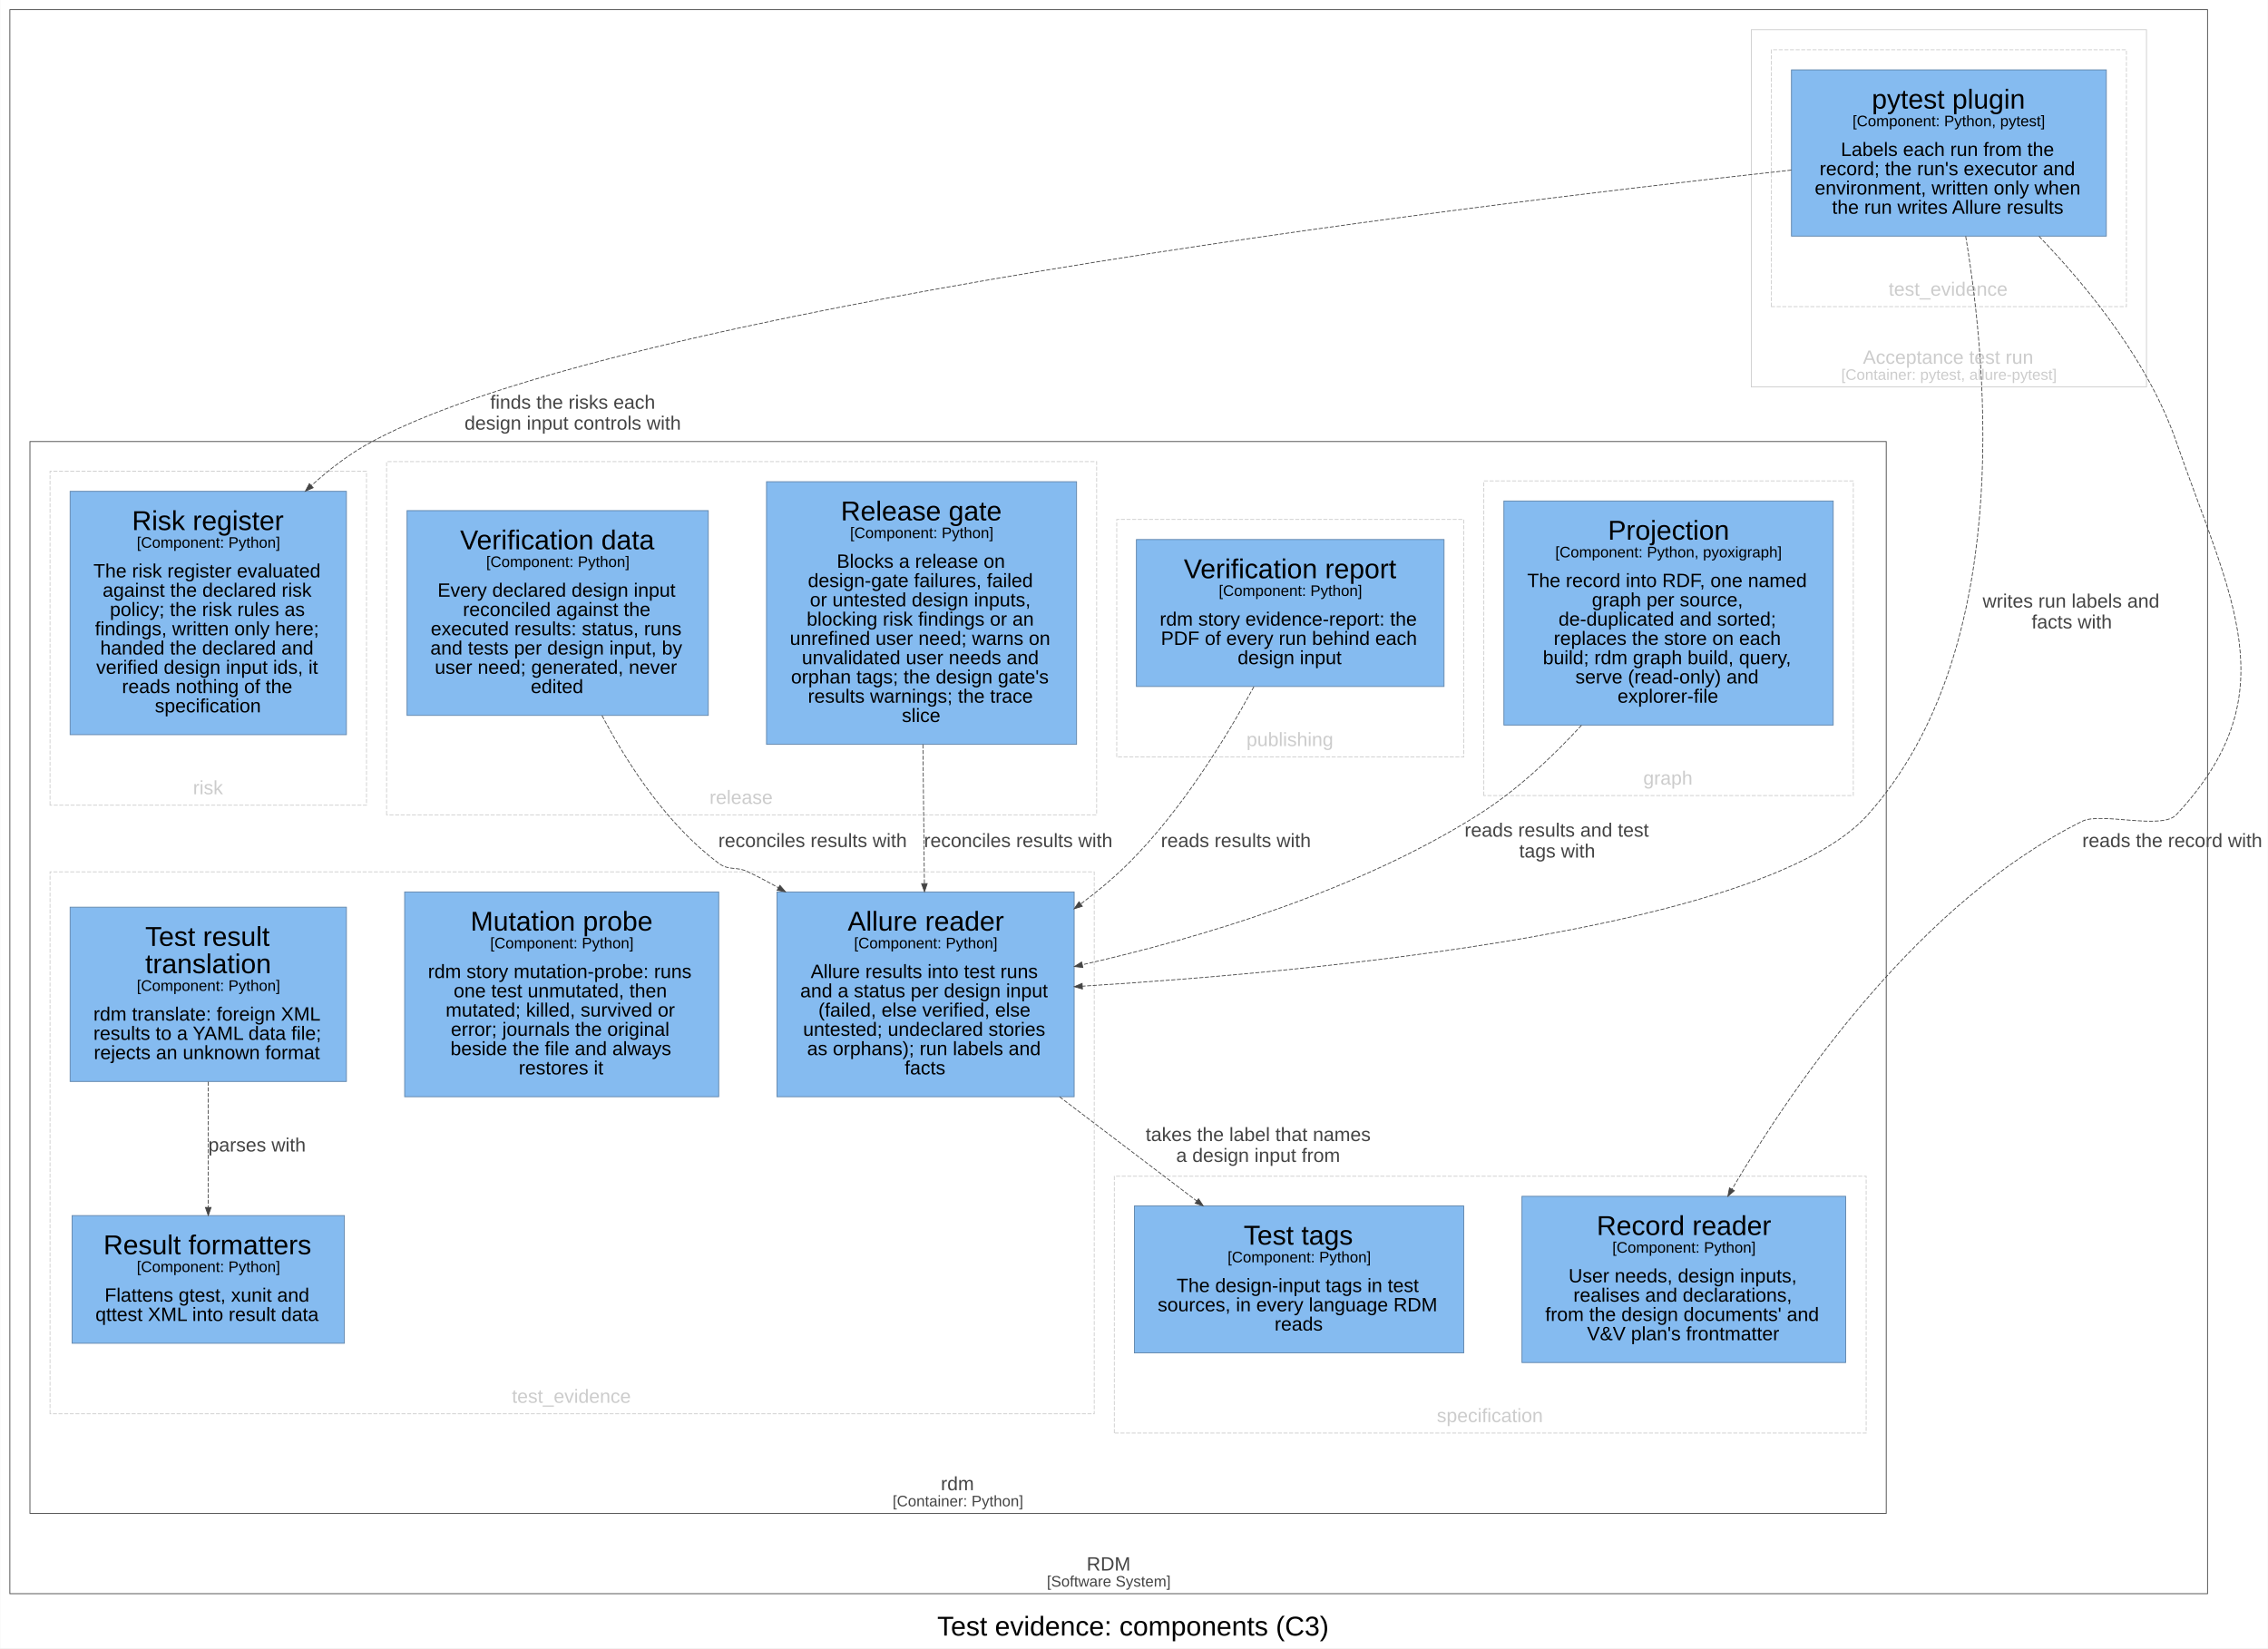
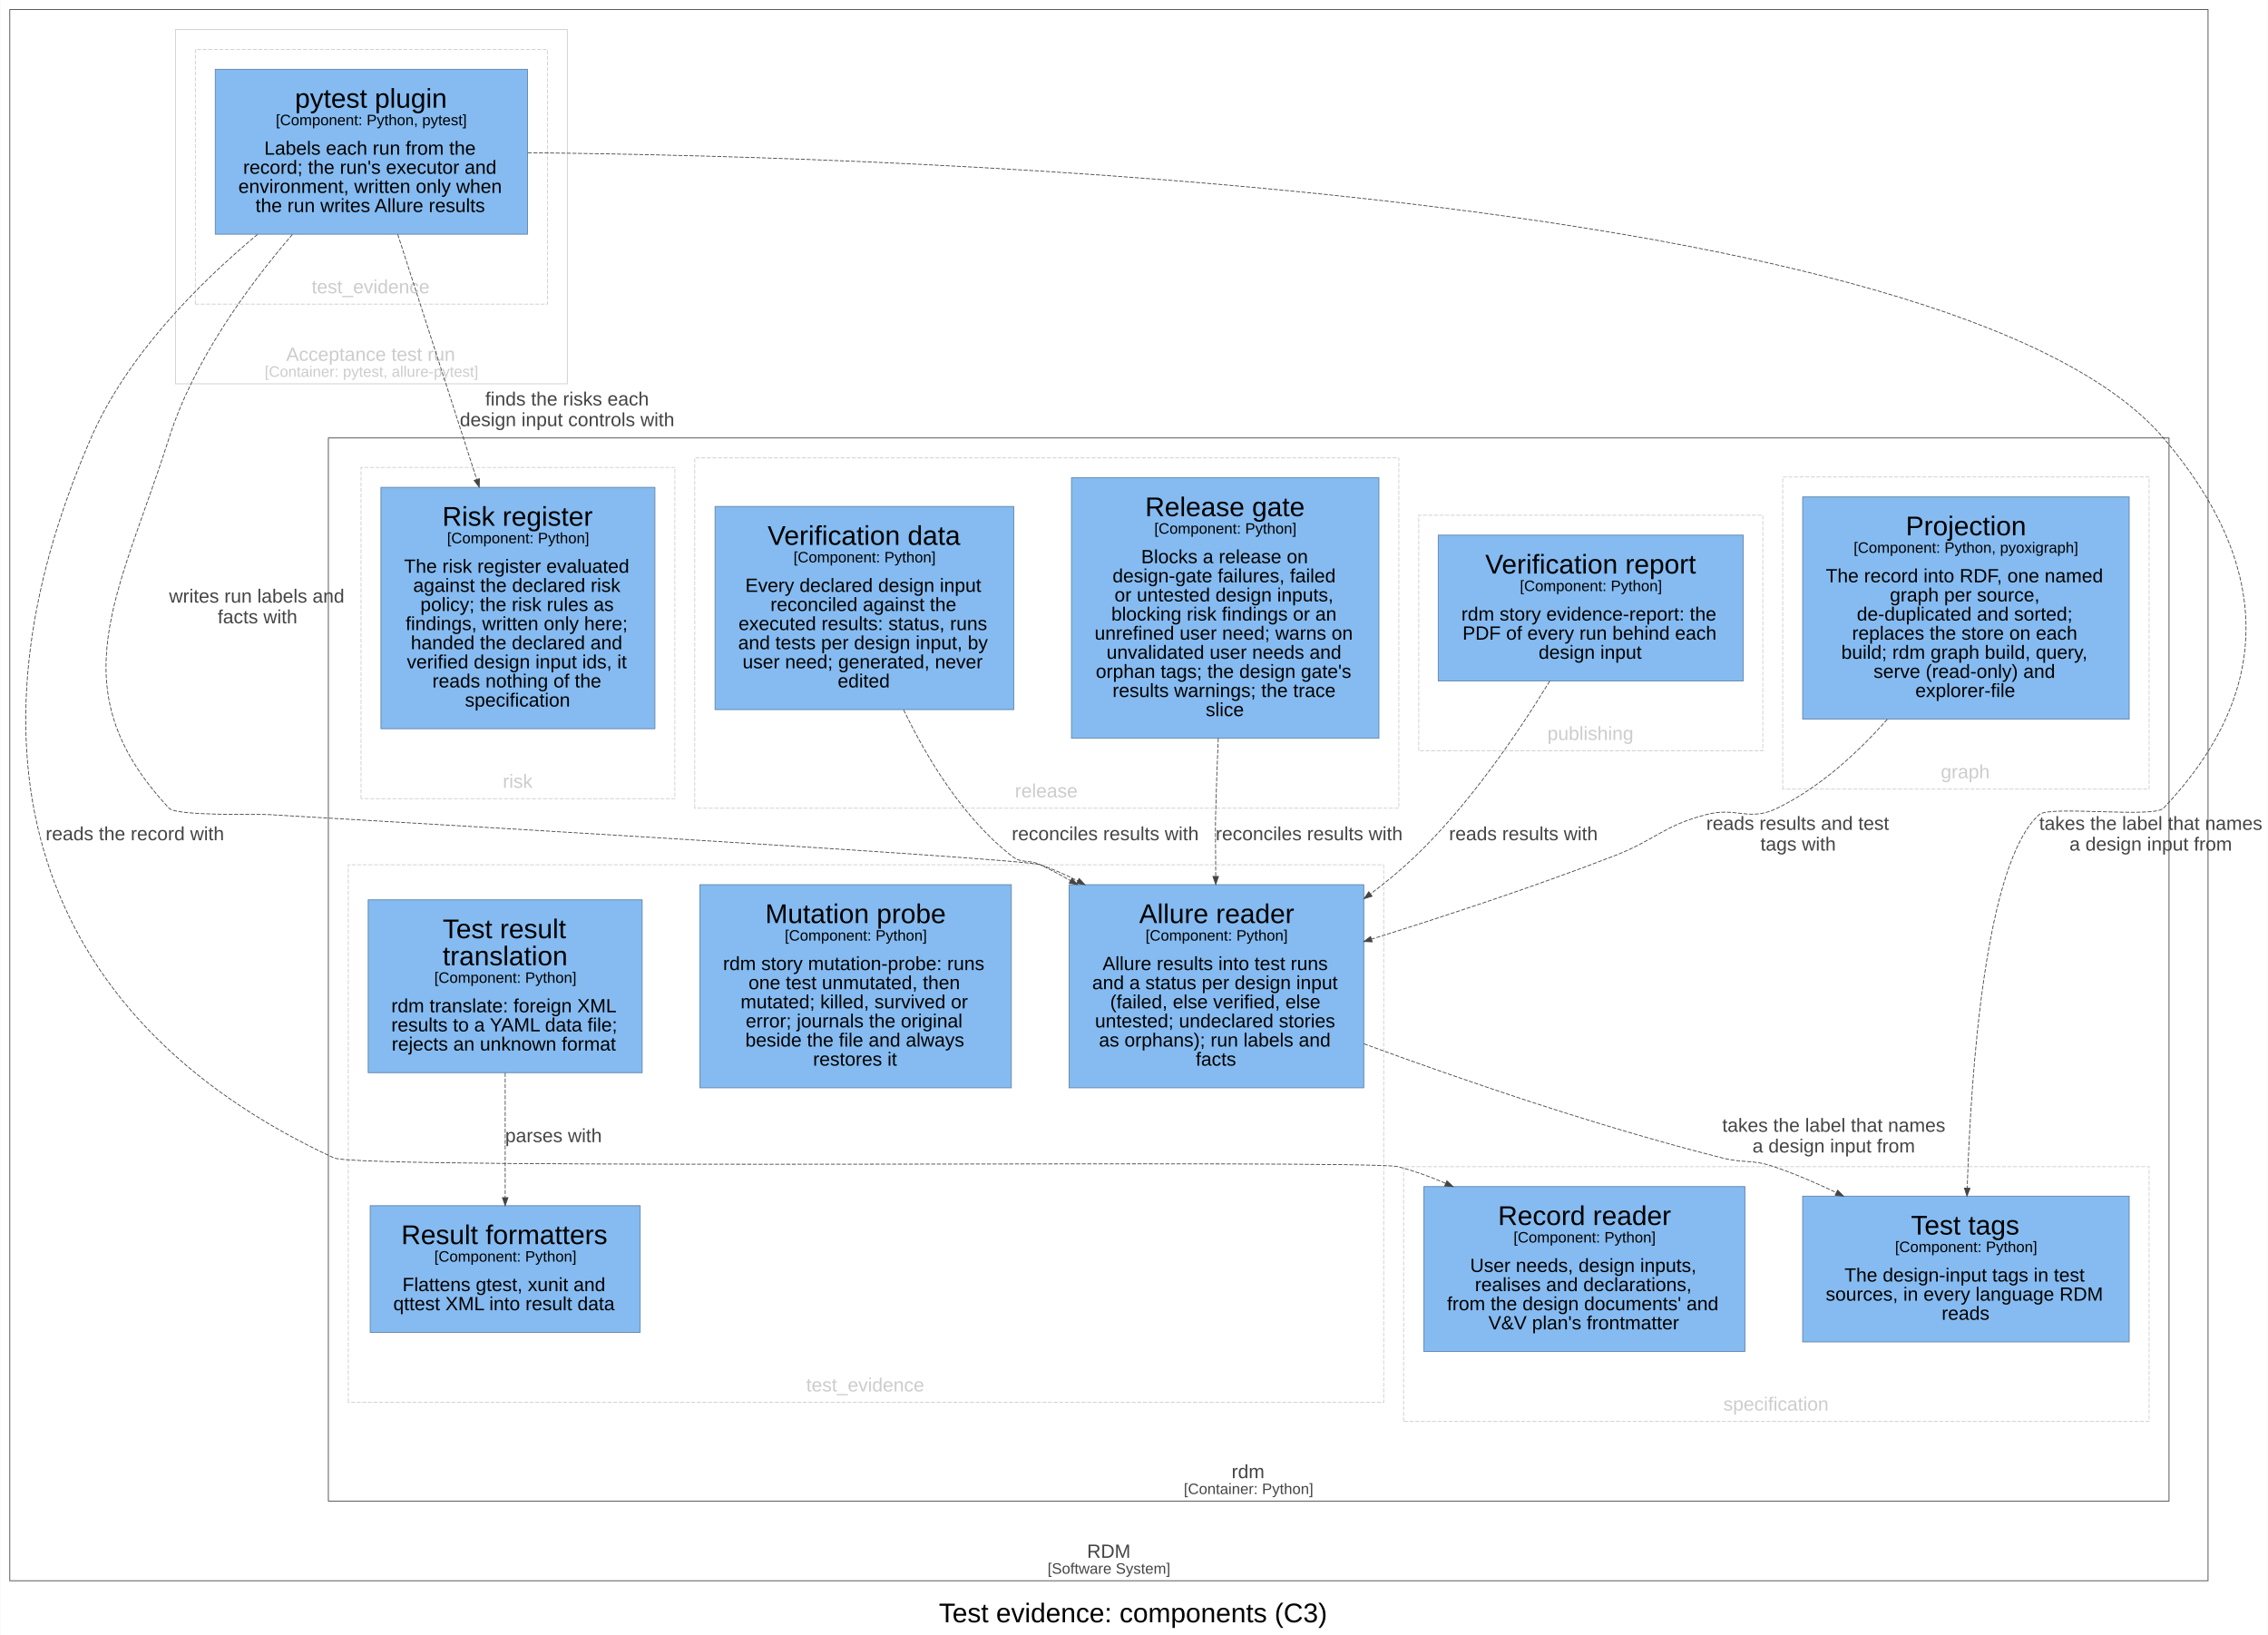
- <svg xmlns="http://www.w3.org/2000/svg" width="2823pt" height="2052pt" viewBox="0.00 0.00 2823.00 2052.40">
+ <svg xmlns="http://www.w3.org/2000/svg" width="2847pt" height="2052pt" viewBox="0.00 0.00 2847.00 2052.40">
  <g id="graph0" class="graph" transform="scale(1 1) rotate(0) translate(4 2048.4)">
-     <polygon fill="white" stroke="transparent" points="-4,4 -4,-2048.4 2819,-2048.4 2819,4 -4,4" />
-     <text text-anchor="start" x="1162.5" y="-11.8" font-family="Arial" font-size="34.00">Test evidence: components (C3)</text>
+     <polygon fill="white" stroke="transparent" points="-4,4 -4,-2048.4 2843,-2048.4 2843,4 -4,4" />
+     <text text-anchor="start" x="1174.5" y="-11.8" font-family="Arial" font-size="34.00">Test evidence: components (C3)</text>
    <g id="clust1" class="cluster">
-       <polygon fill="none" stroke="#444444" points="8,-64 8,-2036.4 2744,-2036.4 2744,-64 8,-64" />
-       <text text-anchor="start" x="1348.5" y="-92.8" font-family="Arial" font-size="24.00" fill="#444444">RDM</text>
-       <text text-anchor="start" x="1299" y="-72.8" font-family="Arial" font-size="19.00" fill="#444444">[Software System]</text>
+       <polygon fill="none" stroke="#444444" points="8,-64 8,-2036.4 2768,-2036.4 2768,-64 8,-64" />
+       <text text-anchor="start" x="1360.5" y="-92.8" font-family="Arial" font-size="24.00" fill="#444444">RDM</text>
+       <text text-anchor="start" x="1311" y="-72.8" font-family="Arial" font-size="19.00" fill="#444444">[Software System]</text>
    </g>
    <g id="clust2" class="cluster">
-       <polygon fill="none" stroke="#cccccc" points="2176,-1566.6 2176,-2011.4 2668,-2011.4 2668,-1566.6 2176,-1566.6" />
-       <text text-anchor="start" x="2315" y="-1595.4" font-family="Arial" font-size="24.00" fill="#cccccc">Acceptance test run</text>
-       <text text-anchor="start" x="2288" y="-1575.4" font-family="Arial" font-size="19.00" fill="#cccccc">[Container: pytest, allure-pytest]</text>
+       <polygon fill="none" stroke="#cccccc" points="216,-1566.6 216,-2011.4 708,-2011.4 708,-1566.6 216,-1566.6" />
+       <text text-anchor="start" x="355" y="-1595.4" font-family="Arial" font-size="24.00" fill="#cccccc">Acceptance test run</text>
+       <text text-anchor="start" x="328" y="-1575.4" font-family="Arial" font-size="19.00" fill="#cccccc">[Container: pytest, allure-pytest]</text>
    </g>
    <g id="clust3" class="cluster">
-       <polygon fill="none" stroke="#cccccc" stroke-dasharray="5,2" points="2201,-1666.6 2201,-1986.4 2643,-1986.4 2643,-1666.6 2201,-1666.6" />
-       <text text-anchor="start" x="2347" y="-1680.2" font-family="Arial" font-size="24.00" fill="#cccccc">test_evidence</text>
+       <polygon fill="none" stroke="#cccccc" stroke-dasharray="5,2" points="241,-1666.6 241,-1986.4 683,-1986.4 683,-1666.6 241,-1666.6" />
+       <text text-anchor="start" x="387" y="-1680.2" font-family="Arial" font-size="24.00" fill="#cccccc">test_evidence</text>
    </g>
    <g id="clust4" class="cluster">
-       <polygon fill="none" stroke="#444444" points="33,-164 33,-1498.6 2344,-1498.6 2344,-164 33,-164" />
-       <text text-anchor="start" x="1167" y="-192.8" font-family="Arial" font-size="24.00" fill="#444444">rdm</text>
-       <text text-anchor="start" x="1107" y="-172.8" font-family="Arial" font-size="19.00" fill="#444444">[Container: Python]</text>
+       <polygon fill="none" stroke="#444444" points="408,-164 408,-1498.6 2719,-1498.6 2719,-164 408,-164" />
+       <text text-anchor="start" x="1542" y="-192.8" font-family="Arial" font-size="24.00" fill="#444444">rdm</text>
+       <text text-anchor="start" x="1482" y="-172.8" font-family="Arial" font-size="19.00" fill="#444444">[Container: Python]</text>
    </g>
    <g id="clust10" class="cluster">
-       <polygon fill="none" stroke="#cccccc" stroke-dasharray="5,2" points="58,-288 58,-962.8 1358,-962.8 1358,-288 58,-288" />
-       <text text-anchor="start" x="633" y="-301.6" font-family="Arial" font-size="24.00" fill="#cccccc">test_evidence</text>
+       <polygon fill="none" stroke="#cccccc" stroke-dasharray="5,2" points="433,-288 433,-962.8 1733,-962.8 1733,-288 433,-288" />
+       <text text-anchor="start" x="1008" y="-301.6" font-family="Arial" font-size="24.00" fill="#cccccc">test_evidence</text>
    </g>
    <g id="clust5" class="cluster">
-       <polygon fill="none" stroke="#cccccc" stroke-dasharray="5,2" points="1843,-1057.8 1843,-1449.6 2303,-1449.6 2303,-1057.8 1843,-1057.8" />
-       <text text-anchor="start" x="2041.5" y="-1071.4" font-family="Arial" font-size="24.00" fill="#cccccc">graph</text>
+       <polygon fill="none" stroke="#cccccc" stroke-dasharray="5,2" points="2234,-1057.8 2234,-1449.6 2694,-1449.6 2694,-1057.8 2234,-1057.8" />
+       <text text-anchor="start" x="2432.5" y="-1071.4" font-family="Arial" font-size="24.00" fill="#cccccc">graph</text>
    </g>
    <g id="clust6" class="cluster">
-       <polygon fill="none" stroke="#cccccc" stroke-dasharray="5,2" points="1386,-1105.8 1386,-1401.6 1818,-1401.6 1818,-1105.8 1386,-1105.8" />
-       <text text-anchor="start" x="1547.5" y="-1119.4" font-family="Arial" font-size="24.00" fill="#cccccc">publishing</text>
+       <polygon fill="none" stroke="#cccccc" stroke-dasharray="5,2" points="1777,-1105.8 1777,-1401.6 2209,-1401.6 2209,-1105.8 1777,-1105.8" />
+       <text text-anchor="start" x="1938.5" y="-1119.4" font-family="Arial" font-size="24.00" fill="#cccccc">publishing</text>
    </g>
    <g id="clust7" class="cluster">
-       <polygon fill="none" stroke="#cccccc" stroke-dasharray="5,2" points="477,-1033.8 477,-1473.6 1361,-1473.6 1361,-1033.8 477,-1033.8" />
-       <text text-anchor="start" x="879" y="-1047.4" font-family="Arial" font-size="24.00" fill="#cccccc">release</text>
+       <polygon fill="none" stroke="#cccccc" stroke-dasharray="5,2" points="868,-1033.8 868,-1473.6 1752,-1473.6 1752,-1033.8 868,-1033.8" />
+       <text text-anchor="start" x="1270" y="-1047.4" font-family="Arial" font-size="24.00" fill="#cccccc">release</text>
    </g>
    <g id="clust8" class="cluster">
-       <polygon fill="none" stroke="#cccccc" stroke-dasharray="5,2" points="58,-1045.8 58,-1461.6 452,-1461.6 452,-1045.8 58,-1045.8" />
-       <text text-anchor="start" x="236" y="-1059.4" font-family="Arial" font-size="24.00" fill="#cccccc">risk</text>
+       <polygon fill="none" stroke="#cccccc" stroke-dasharray="5,2" points="449,-1045.8 449,-1461.6 843,-1461.6 843,-1045.8 449,-1045.8" />
+       <text text-anchor="start" x="627" y="-1059.4" font-family="Arial" font-size="24.00" fill="#cccccc">risk</text>
    </g>
    <g id="clust9" class="cluster">
-       <polygon fill="none" stroke="#cccccc" stroke-dasharray="5,2" points="1383,-264 1383,-583.8 2319,-583.8 2319,-264 1383,-264" />
-       <text text-anchor="start" x="1784.5" y="-277.6" font-family="Arial" font-size="24.00" fill="#cccccc">specification</text>
+       <polygon fill="none" stroke="#cccccc" stroke-dasharray="5,2" points="1758,-264 1758,-583.8 2694,-583.8 2694,-264 1758,-264" />
+       <text text-anchor="start" x="2159.5" y="-277.6" font-family="Arial" font-size="24.00" fill="#cccccc">specification</text>
    </g>
    <g id="46" class="node">
-       <polygon fill="#85bbf0" stroke="#5d82a8" points="2618,-1961.4 2226,-1961.4 2226,-1754.4 2618,-1754.4 2618,-1961.4" />
-       <text text-anchor="start" x="2326" y="-1913.2" font-family="Arial" font-size="34.00" fill="#000000">pytest plugin</text>
-       <text text-anchor="start" x="2302" y="-1891.2" font-family="Arial" font-size="19.00" fill="#000000">[Component: Python, pytest]</text>
-       <text text-anchor="start" x="2287.5" y="-1854.2" font-family="Arial" font-size="24.00" fill="#000000">Labels each run from the</text>
-       <text text-anchor="start" x="2261" y="-1830.2" font-family="Arial" font-size="24.00" fill="#000000">record; the run's executor and</text>
-       <text text-anchor="start" x="2255" y="-1806.2" font-family="Arial" font-size="24.00" fill="#000000">environment, written only when</text>
-       <text text-anchor="start" x="2276.5" y="-1782.2" font-family="Arial" font-size="24.00" fill="#000000">the run writes Allure results</text>
+       <polygon fill="#85bbf0" stroke="#5d82a8" points="658,-1961.4 266,-1961.4 266,-1754.4 658,-1754.4 658,-1961.4" />
+       <text text-anchor="start" x="366" y="-1913.2" font-family="Arial" font-size="34.00" fill="#000000">pytest plugin</text>
+       <text text-anchor="start" x="342" y="-1891.2" font-family="Arial" font-size="19.00" fill="#000000">[Component: Python, pytest]</text>
+       <text text-anchor="start" x="327.5" y="-1854.2" font-family="Arial" font-size="24.00" fill="#000000">Labels each run from the</text>
+       <text text-anchor="start" x="301" y="-1830.2" font-family="Arial" font-size="24.00" fill="#000000">record; the run's executor and</text>
+       <text text-anchor="start" x="295" y="-1806.2" font-family="Arial" font-size="24.00" fill="#000000">environment, written only when</text>
+       <text text-anchor="start" x="316.5" y="-1782.2" font-family="Arial" font-size="24.00" fill="#000000">the run writes Allure results</text>
    </g>
    <g id="26" class="node">
-       <polygon fill="#85bbf0" stroke="#5d82a8" points="427,-1436.6 83,-1436.6 83,-1133.6 427,-1133.6 427,-1436.6" />
-       <text text-anchor="start" x="160" y="-1388.4" font-family="Arial" font-size="34.00" fill="#000000">Risk register</text>
-       <text text-anchor="start" x="166" y="-1366.4" font-family="Arial" font-size="19.00" fill="#000000">[Component: Python]</text>
-       <text text-anchor="start" x="112" y="-1329.4" font-family="Arial" font-size="24.00" fill="#000000">The risk register evaluated</text>
-       <text text-anchor="start" x="123.5" y="-1305.4" font-family="Arial" font-size="24.00" fill="#000000">against the declared risk</text>
-       <text text-anchor="start" x="132.5" y="-1281.4" font-family="Arial" font-size="24.00" fill="#000000">policy; the risk rules as</text>
-       <text text-anchor="start" x="114" y="-1257.4" font-family="Arial" font-size="24.00" fill="#000000">findings, written only here;</text>
-       <text text-anchor="start" x="120.5" y="-1233.4" font-family="Arial" font-size="24.00" fill="#000000">handed the declared and</text>
-       <text text-anchor="start" x="115.5" y="-1209.4" font-family="Arial" font-size="24.00" fill="#000000">verified design input ids, it</text>
-       <text text-anchor="start" x="147.5" y="-1185.4" font-family="Arial" font-size="24.00" fill="#000000">reads nothing of the</text>
-       <text text-anchor="start" x="188.5" y="-1161.4" font-family="Arial" font-size="24.00" fill="#000000">specification</text>
+       <polygon fill="#85bbf0" stroke="#5d82a8" points="818,-1436.6 474,-1436.6 474,-1133.6 818,-1133.6 818,-1436.6" />
+       <text text-anchor="start" x="551" y="-1388.4" font-family="Arial" font-size="34.00" fill="#000000">Risk register</text>
+       <text text-anchor="start" x="557" y="-1366.4" font-family="Arial" font-size="19.00" fill="#000000">[Component: Python]</text>
+       <text text-anchor="start" x="503" y="-1329.4" font-family="Arial" font-size="24.00" fill="#000000">The risk register evaluated</text>
+       <text text-anchor="start" x="514.5" y="-1305.4" font-family="Arial" font-size="24.00" fill="#000000">against the declared risk</text>
+       <text text-anchor="start" x="523.5" y="-1281.4" font-family="Arial" font-size="24.00" fill="#000000">policy; the risk rules as</text>
+       <text text-anchor="start" x="505" y="-1257.4" font-family="Arial" font-size="24.00" fill="#000000">findings, written only here;</text>
+       <text text-anchor="start" x="511.5" y="-1233.4" font-family="Arial" font-size="24.00" fill="#000000">handed the declared and</text>
+       <text text-anchor="start" x="506.5" y="-1209.4" font-family="Arial" font-size="24.00" fill="#000000">verified design input ids, it</text>
+       <text text-anchor="start" x="538.5" y="-1185.4" font-family="Arial" font-size="24.00" fill="#000000">reads nothing of the</text>
+       <text text-anchor="start" x="579.5" y="-1161.4" font-family="Arial" font-size="24.00" fill="#000000">specification</text>
    </g>
    <g id="100" class="edge">
-       <path fill="none" stroke="#444444" stroke-dasharray="5,2" d="M2225.92,-1836.6C1791.91,-1789.2 764.34,-1662.71 459,-1498.6 432.07,-1484.13 406.59,-1464.82 383.36,-1443.74" />
-       <polygon fill="#444444" stroke="#444444" points="385.61,-1441.06 375.9,-1436.83 380.86,-1446.19 385.61,-1441.06" />
-       <text text-anchor="start" x="606" y="-1539.4" font-family="Arial" font-size="24.00" fill="#444444">finds the risks each</text>
-       <text text-anchor="start" x="574" y="-1513.4" font-family="Arial" font-size="24.00" fill="#444444">design input controls with</text>
+       <path fill="none" stroke="#444444" stroke-dasharray="5,2" d="M495.11,-1754.19C522.69,-1668.62 562.47,-1545.23 594.26,-1446.62" />
+       <polygon fill="#444444" stroke="#444444" points="597.67,-1447.45 597.4,-1436.85 591,-1445.3 597.67,-1447.45" />
+       <text text-anchor="start" x="605" y="-1539.4" font-family="Arial" font-size="24.00" fill="#444444">finds the risks each</text>
+       <text text-anchor="start" x="573" y="-1513.4" font-family="Arial" font-size="24.00" fill="#444444">design input controls with</text>
    </g>
    <g id="7" class="node">
-       <polygon fill="#85bbf0" stroke="#5d82a8" points="2293.5,-558.8 1890.5,-558.8 1890.5,-351.8 2293.5,-351.8 2293.5,-558.8" />
-       <text text-anchor="start" x="1983.5" y="-510.6" font-family="Arial" font-size="34.00" fill="#000000">Record reader</text>
-       <text text-anchor="start" x="2003" y="-488.6" font-family="Arial" font-size="19.00" fill="#000000">[Component: Python]</text>
-       <text text-anchor="start" x="1948.5" y="-451.6" font-family="Arial" font-size="24.00" fill="#000000">User needs, design inputs,</text>
-       <text text-anchor="start" x="1954.5" y="-427.6" font-family="Arial" font-size="24.00" fill="#000000">realises and declarations,</text>
-       <text text-anchor="start" x="1919.5" y="-403.6" font-family="Arial" font-size="24.00" fill="#000000">from the design documents' and</text>
-       <text text-anchor="start" x="1971.5" y="-379.6" font-family="Arial" font-size="24.00" fill="#000000">V&amp;V plan's frontmatter</text>
+       <polygon fill="#85bbf0" stroke="#5d82a8" points="2186.5,-558.8 1783.5,-558.8 1783.5,-351.8 2186.5,-351.8 2186.5,-558.8" />
+       <text text-anchor="start" x="1876.5" y="-510.6" font-family="Arial" font-size="34.00" fill="#000000">Record reader</text>
+       <text text-anchor="start" x="1896" y="-488.6" font-family="Arial" font-size="19.00" fill="#000000">[Component: Python]</text>
+       <text text-anchor="start" x="1841.5" y="-451.6" font-family="Arial" font-size="24.00" fill="#000000">User needs, design inputs,</text>
+       <text text-anchor="start" x="1847.5" y="-427.6" font-family="Arial" font-size="24.00" fill="#000000">realises and declarations,</text>
+       <text text-anchor="start" x="1812.5" y="-403.6" font-family="Arial" font-size="24.00" fill="#000000">from the design documents' and</text>
+       <text text-anchor="start" x="1864.5" y="-379.6" font-family="Arial" font-size="24.00" fill="#000000">V&amp;V plan's frontmatter</text>
+     </g>
+     <g id="152" class="edge">
+       <path fill="none" stroke="#444444" stroke-dasharray="5,2" d="M319.03,-1754.1C242.3,-1690.12 154.56,-1600.7 110,-1498.6 -59.58,-1110.05 30.28,-772.91 415,-594.8 448.68,-579.21 1715.07,-593.11 1751,-583.8 1771.01,-578.62 1791.16,-571.36 1810.79,-562.91" />
+       <polygon fill="#444444" stroke="#444444" points="1812.35,-566.05 1820.08,-558.81 1809.52,-559.64 1812.35,-566.05" />
+       <text text-anchor="start" x="53" y="-993.6" font-family="Arial" font-size="24.00" fill="#444444">reads the record with</text>
+     </g>
+     <g id="8" class="node">
+       <polygon fill="#85bbf0" stroke="#5d82a8" points="2669,-546.8 2259,-546.8 2259,-363.8 2669,-363.8 2669,-546.8" />
+       <text text-anchor="start" x="2395" y="-498.6" font-family="Arial" font-size="34.00" fill="#000000">Test tags</text>
+       <text text-anchor="start" x="2375" y="-476.6" font-family="Arial" font-size="19.00" fill="#000000">[Component: Python]</text>
+       <text text-anchor="start" x="2311.5" y="-439.6" font-family="Arial" font-size="24.00" fill="#000000">The design-input tags in test</text>
+       <text text-anchor="start" x="2288" y="-415.6" font-family="Arial" font-size="24.00" fill="#000000">sources, in every language RDM</text>
+       <text text-anchor="start" x="2433.5" y="-391.6" font-family="Arial" font-size="24.00" fill="#000000">reads</text>
    </g>
    <g id="150" class="edge">
-       <path fill="none" stroke="#444444" stroke-dasharray="5,2" d="M2534.16,-1754.21C2597.63,-1688.22 2670.93,-1596.69 2705,-1498.6 2772.77,-1303.46 2846,-1184.77 2705,-1033.8 2687.21,-1014.75 2611.34,-1037.4 2588,-1025.8 2386.08,-925.44 2231.62,-702.92 2151.97,-567.65" />
-       <polygon fill="#444444" stroke="#444444" points="2154.9,-565.73 2146.83,-558.87 2148.86,-569.27 2154.9,-565.73" />
-       <text text-anchor="start" x="2588" y="-993.6" font-family="Arial" font-size="24.00" fill="#444444">reads the record with</text>
+       <path fill="none" stroke="#444444" stroke-dasharray="5,2" d="M658.42,-1856.67C1156.48,-1851.51 2448.02,-1807.95 2712,-1498.6 2846.1,-1341.46 2854.28,-1183.57 2712,-1033.8 2700.05,-1021.22 2568.92,-1037.39 2556,-1025.8 2488.28,-965.08 2470.34,-703.82 2465.64,-557.16" />
+       <polygon fill="#444444" stroke="#444444" points="2469.12,-556.7 2465.32,-546.81 2462.13,-556.91 2469.12,-556.7" />
+       <text text-anchor="start" x="2556" y="-1006.6" font-family="Arial" font-size="24.00" fill="#444444">takes the label that names</text>
+       <text text-anchor="start" x="2594" y="-980.6" font-family="Arial" font-size="24.00" fill="#444444">a design input from</text>
    </g>
    <g id="22" class="node">
-       <polygon fill="#85bbf0" stroke="#5d82a8" points="1333,-937.8 963,-937.8 963,-682.8 1333,-682.8 1333,-937.8" />
-       <text text-anchor="start" x="1051" y="-889.6" font-family="Arial" font-size="34.00" fill="#000000">Allure reader</text>
-       <text text-anchor="start" x="1059" y="-867.6" font-family="Arial" font-size="19.00" fill="#000000">[Component: Python]</text>
-       <text text-anchor="start" x="1005" y="-830.6" font-family="Arial" font-size="24.00" fill="#000000">Allure results into test runs</text>
-       <text text-anchor="start" x="992" y="-806.6" font-family="Arial" font-size="24.00" fill="#000000">and a status per design input</text>
-       <text text-anchor="start" x="1014.5" y="-782.6" font-family="Arial" font-size="24.00" fill="#000000">(failed, else verified, else</text>
-       <text text-anchor="start" x="995.5" y="-758.6" font-family="Arial" font-size="24.00" fill="#000000">untested; undeclared stories</text>
-       <text text-anchor="start" x="1000.5" y="-734.6" font-family="Arial" font-size="24.00" fill="#000000">as orphans); run labels and</text>
-       <text text-anchor="start" x="1122" y="-710.6" font-family="Arial" font-size="24.00" fill="#000000">facts</text>
+       <polygon fill="#85bbf0" stroke="#5d82a8" points="1708,-937.8 1338,-937.8 1338,-682.8 1708,-682.8 1708,-937.8" />
+       <text text-anchor="start" x="1426" y="-889.6" font-family="Arial" font-size="34.00" fill="#000000">Allure reader</text>
+       <text text-anchor="start" x="1434" y="-867.6" font-family="Arial" font-size="19.00" fill="#000000">[Component: Python]</text>
+       <text text-anchor="start" x="1380" y="-830.6" font-family="Arial" font-size="24.00" fill="#000000">Allure results into test runs</text>
+       <text text-anchor="start" x="1367" y="-806.6" font-family="Arial" font-size="24.00" fill="#000000">and a status per design input</text>
+       <text text-anchor="start" x="1389.5" y="-782.6" font-family="Arial" font-size="24.00" fill="#000000">(failed, else verified, else</text>
+       <text text-anchor="start" x="1370.5" y="-758.6" font-family="Arial" font-size="24.00" fill="#000000">untested; undeclared stories</text>
+       <text text-anchor="start" x="1375.5" y="-734.6" font-family="Arial" font-size="24.00" fill="#000000">as orphans); run labels and</text>
+       <text text-anchor="start" x="1497" y="-710.6" font-family="Arial" font-size="24.00" fill="#000000">facts</text>
    </g>
    <g id="108" class="edge">
-       <path fill="none" stroke="#444444" stroke-dasharray="5,2" d="M2442.94,-1754.18C2471.55,-1582.11 2500.69,-1234.76 2321,-1033.8 2193.78,-891.52 1642.58,-838.8 1343.23,-820.42" />
-       <polygon fill="#444444" stroke="#444444" points="1343.32,-816.92 1333.13,-819.81 1342.9,-823.91 1343.32,-816.92" />
-       <text text-anchor="start" x="2464" y="-1291.9" font-family="Arial" font-size="24.00" fill="#444444">writes run labels and</text>
-       <text text-anchor="start" x="2525" y="-1265.9" font-family="Arial" font-size="24.00" fill="#444444">facts with</text>
+       <path fill="none" stroke="#444444" stroke-dasharray="5,2" d="M362.78,-1754.03C305.37,-1687.12 238.6,-1594.68 208,-1498.6 145.31,-1301.76 66.67,-1184.47 208,-1033.8 217.52,-1023.65 319.11,-1026.7 333,-1025.8 359.92,-1024.06 1276.51,-971.62 1302,-962.8 1317.8,-957.34 1333.52,-950.42 1348.88,-942.56" />
+       <polygon fill="#444444" stroke="#444444" points="1350.65,-945.59 1357.87,-937.84 1347.39,-939.39 1350.65,-945.59" />
+       <text text-anchor="start" x="208" y="-1291.9" font-family="Arial" font-size="24.00" fill="#444444">writes run labels and</text>
+       <text text-anchor="start" x="269" y="-1265.9" font-family="Arial" font-size="24.00" fill="#444444">facts with</text>
    </g>
    <g id="39" class="node">
-       <polygon fill="#85bbf0" stroke="#5d82a8" points="2278,-1424.6 1868,-1424.6 1868,-1145.6 2278,-1145.6 2278,-1424.6" />
-       <text text-anchor="start" x="1997.5" y="-1376.4" font-family="Arial" font-size="34.00" fill="#000000">Projection</text>
-       <text text-anchor="start" x="1932" y="-1354.4" font-family="Arial" font-size="19.00" fill="#000000">[Component: Python, pyoxigraph]</text>
-       <text text-anchor="start" x="1897" y="-1317.4" font-family="Arial" font-size="24.00" fill="#000000">The record into RDF, one named</text>
-       <text text-anchor="start" x="1977.5" y="-1293.4" font-family="Arial" font-size="24.00" fill="#000000">graph per source,</text>
-       <text text-anchor="start" x="1936" y="-1269.4" font-family="Arial" font-size="24.00" fill="#000000">de-duplicated and sorted;</text>
-       <text text-anchor="start" x="1930" y="-1245.4" font-family="Arial" font-size="24.00" fill="#000000">replaces the store on each</text>
-       <text text-anchor="start" x="1916.5" y="-1221.4" font-family="Arial" font-size="24.00" fill="#000000">build; rdm graph build, query,</text>
-       <text text-anchor="start" x="1957" y="-1197.4" font-family="Arial" font-size="24.00" fill="#000000">serve (read-only) and</text>
-       <text text-anchor="start" x="2009.5" y="-1173.4" font-family="Arial" font-size="24.00" fill="#000000">explorer-file</text>
+       <polygon fill="#85bbf0" stroke="#5d82a8" points="2669,-1424.6 2259,-1424.6 2259,-1145.6 2669,-1145.6 2669,-1424.6" />
+       <text text-anchor="start" x="2388.5" y="-1376.4" font-family="Arial" font-size="34.00" fill="#000000">Projection</text>
+       <text text-anchor="start" x="2323" y="-1354.4" font-family="Arial" font-size="19.00" fill="#000000">[Component: Python, pyoxigraph]</text>
+       <text text-anchor="start" x="2288" y="-1317.4" font-family="Arial" font-size="24.00" fill="#000000">The record into RDF, one named</text>
+       <text text-anchor="start" x="2368.5" y="-1293.4" font-family="Arial" font-size="24.00" fill="#000000">graph per source,</text>
+       <text text-anchor="start" x="2327" y="-1269.4" font-family="Arial" font-size="24.00" fill="#000000">de-duplicated and sorted;</text>
+       <text text-anchor="start" x="2321" y="-1245.4" font-family="Arial" font-size="24.00" fill="#000000">replaces the store on each</text>
+       <text text-anchor="start" x="2307.5" y="-1221.4" font-family="Arial" font-size="24.00" fill="#000000">build; rdm graph build, query,</text>
+       <text text-anchor="start" x="2348" y="-1197.4" font-family="Arial" font-size="24.00" fill="#000000">serve (read-only) and</text>
+       <text text-anchor="start" x="2400.5" y="-1173.4" font-family="Arial" font-size="24.00" fill="#000000">explorer-file</text>
    </g>
    <g id="106" class="edge">
-       <path fill="none" stroke="#444444" stroke-dasharray="5,2" d="M1964.66,-1145.34C1927.46,-1104.87 1883.2,-1063.57 1836,-1033.8 1684.2,-938.05 1487.38,-879.85 1343.16,-847.13" />
-       <polygon fill="#444444" stroke="#444444" points="1343.83,-843.69 1333.31,-844.91 1342.3,-850.52 1343.83,-843.69" />
-       <text text-anchor="start" x="1819" y="-1006.6" font-family="Arial" font-size="24.00" fill="#444444">reads results and test</text>
-       <text text-anchor="start" x="1887" y="-980.6" font-family="Arial" font-size="24.00" fill="#444444">tags with</text>
+       <path fill="none" stroke="#444444" stroke-dasharray="5,2" d="M2365.21,-1145.31C2327.12,-1102.26 2279.91,-1059.44 2227,-1033.8 2191.26,-1016.48 2176.43,-1035.84 2138,-1025.8 2083.34,-1011.52 2074.71,-994.13 2022,-973.8 1922.97,-935.6 1810.73,-898.52 1717.81,-869.44" />
+       <polygon fill="#444444" stroke="#444444" points="1718.61,-866.02 1708.02,-866.39 1716.52,-872.71 1718.61,-866.02" />
+       <text text-anchor="start" x="2138" y="-1006.6" font-family="Arial" font-size="24.00" fill="#444444">reads results and test</text>
+       <text text-anchor="start" x="2206" y="-980.6" font-family="Arial" font-size="24.00" fill="#444444">tags with</text>
    </g>
    <g id="37" class="node">
-       <polygon fill="#85bbf0" stroke="#5d82a8" points="1793.5,-1376.6 1410.5,-1376.6 1410.5,-1193.6 1793.5,-1193.6 1793.5,-1376.6" />
-       <text text-anchor="start" x="1469.5" y="-1328.4" font-family="Arial" font-size="34.00" fill="#000000">Verification report</text>
-       <text text-anchor="start" x="1513" y="-1306.4" font-family="Arial" font-size="19.00" fill="#000000">[Component: Python]</text>
-       <text text-anchor="start" x="1439.5" y="-1269.4" font-family="Arial" font-size="24.00" fill="#000000">rdm story evidence-report: the</text>
-       <text text-anchor="start" x="1441" y="-1245.4" font-family="Arial" font-size="24.00" fill="#000000">PDF of every run behind each</text>
-       <text text-anchor="start" x="1536.5" y="-1221.4" font-family="Arial" font-size="24.00" fill="#000000">design input</text>
+       <polygon fill="#85bbf0" stroke="#5d82a8" points="2184.5,-1376.6 1801.5,-1376.6 1801.5,-1193.6 2184.5,-1193.6 2184.5,-1376.6" />
+       <text text-anchor="start" x="1860.5" y="-1328.4" font-family="Arial" font-size="34.00" fill="#000000">Verification report</text>
+       <text text-anchor="start" x="1904" y="-1306.4" font-family="Arial" font-size="19.00" fill="#000000">[Component: Python]</text>
+       <text text-anchor="start" x="1830.5" y="-1269.4" font-family="Arial" font-size="24.00" fill="#000000">rdm story evidence-report: the</text>
+       <text text-anchor="start" x="1832" y="-1245.4" font-family="Arial" font-size="24.00" fill="#000000">PDF of every run behind each</text>
+       <text text-anchor="start" x="1927.5" y="-1221.4" font-family="Arial" font-size="24.00" fill="#000000">design input</text>
    </g>
    <g id="111" class="edge">
-       <path fill="none" stroke="#444444" stroke-dasharray="5,2" d="M1556.72,-1193.27C1520.74,-1127.18 1465.8,-1038.35 1401,-973.8 1382.88,-955.75 1362.43,-938.66 1341.21,-922.82" />
-       <polygon fill="#444444" stroke="#444444" points="1343.17,-919.91 1333.04,-916.81 1339.02,-925.55 1343.17,-919.91" />
-       <text text-anchor="start" x="1441" y="-993.6" font-family="Arial" font-size="24.00" fill="#444444">reads results with</text>
+       <path fill="none" stroke="#444444" stroke-dasharray="5,2" d="M1941.42,-1193.29C1901.14,-1127.44 1840.75,-1038.87 1773,-973.8 1755.69,-957.18 1736.45,-941.24 1716.55,-926.3" />
+       <polygon fill="#444444" stroke="#444444" points="1718.41,-923.32 1708.29,-920.18 1714.24,-928.94 1718.41,-923.32" />
+       <text text-anchor="start" x="1815" y="-993.6" font-family="Arial" font-size="24.00" fill="#444444">reads results with</text>
    </g>
    <g id="20" class="node">
-       <polygon fill="#85bbf0" stroke="#5d82a8" points="877.5,-1412.6 502.5,-1412.6 502.5,-1157.6 877.5,-1157.6 877.5,-1412.6" />
-       <text text-anchor="start" x="568.5" y="-1364.4" font-family="Arial" font-size="34.00" fill="#000000">Verification data</text>
-       <text text-anchor="start" x="601" y="-1342.4" font-family="Arial" font-size="19.00" fill="#000000">[Component: Python]</text>
-       <text text-anchor="start" x="540.5" y="-1305.4" font-family="Arial" font-size="24.00" fill="#000000">Every declared design input</text>
-       <text text-anchor="start" x="572" y="-1281.4" font-family="Arial" font-size="24.00" fill="#000000">reconciled against the</text>
-       <text text-anchor="start" x="532" y="-1257.4" font-family="Arial" font-size="24.00" fill="#000000">executed results: status, runs</text>
-       <text text-anchor="start" x="531.5" y="-1233.4" font-family="Arial" font-size="24.00" fill="#000000">and tests per design input, by</text>
-       <text text-anchor="start" x="537" y="-1209.4" font-family="Arial" font-size="24.00" fill="#000000">user need; generated, never</text>
-       <text text-anchor="start" x="656.5" y="-1185.4" font-family="Arial" font-size="24.00" fill="#000000">edited</text>
+       <polygon fill="#85bbf0" stroke="#5d82a8" points="1268.5,-1412.6 893.5,-1412.6 893.5,-1157.6 1268.5,-1157.6 1268.5,-1412.6" />
+       <text text-anchor="start" x="959.5" y="-1364.4" font-family="Arial" font-size="34.00" fill="#000000">Verification data</text>
+       <text text-anchor="start" x="992" y="-1342.4" font-family="Arial" font-size="19.00" fill="#000000">[Component: Python]</text>
+       <text text-anchor="start" x="931.5" y="-1305.4" font-family="Arial" font-size="24.00" fill="#000000">Every declared design input</text>
+       <text text-anchor="start" x="963" y="-1281.4" font-family="Arial" font-size="24.00" fill="#000000">reconciled against the</text>
+       <text text-anchor="start" x="923" y="-1257.4" font-family="Arial" font-size="24.00" fill="#000000">executed results: status, runs</text>
+       <text text-anchor="start" x="922.5" y="-1233.4" font-family="Arial" font-size="24.00" fill="#000000">and tests per design input, by</text>
+       <text text-anchor="start" x="928" y="-1209.4" font-family="Arial" font-size="24.00" fill="#000000">user need; generated, never</text>
+       <text text-anchor="start" x="1047.5" y="-1185.4" font-family="Arial" font-size="24.00" fill="#000000">edited</text>
    </g>
    <g id="110" class="edge">
-       <path fill="none" stroke="#444444" stroke-dasharray="5,2" d="M745.2,-1157.39C778.7,-1093.99 827.2,-1020.92 890,-973.8 903.72,-963.5 911.51,-970.18 927,-962.8 939.62,-956.78 952.33,-950.09 964.92,-942.96" />
-       <polygon fill="#444444" stroke="#444444" points="966.7,-945.97 973.62,-937.96 963.21,-939.91 966.7,-945.97" />
-       <text text-anchor="start" x="890" y="-993.6" font-family="Arial" font-size="24.00" fill="#444444">reconciles results with</text>
+       <path fill="none" stroke="#444444" stroke-dasharray="5,2" d="M1130.31,-1157.24C1160.76,-1093.99 1205.66,-1021.1 1266,-973.8 1279.17,-963.48 1286.93,-970.06 1302,-962.8 1314.6,-956.73 1327.29,-950 1339.87,-942.85" />
+       <polygon fill="#444444" stroke="#444444" points="1341.65,-945.86 1348.56,-937.83 1338.15,-939.8 1341.65,-945.86" />
+       <text text-anchor="start" x="1266" y="-993.6" font-family="Arial" font-size="24.00" fill="#444444">reconciles results with</text>
    </g>
    <g id="21" class="node">
-       <polygon fill="#85bbf0" stroke="#5d82a8" points="1336,-1448.6 950,-1448.6 950,-1121.6 1336,-1121.6 1336,-1448.6" />
-       <text text-anchor="start" x="1042.5" y="-1400.4" font-family="Arial" font-size="34.00" fill="#000000">Release gate</text>
-       <text text-anchor="start" x="1054" y="-1378.4" font-family="Arial" font-size="19.00" fill="#000000">[Component: Python]</text>
-       <text text-anchor="start" x="1037.5" y="-1341.4" font-family="Arial" font-size="24.00" fill="#000000">Blocks a release on</text>
-       <text text-anchor="start" x="1001.5" y="-1317.4" font-family="Arial" font-size="24.00" fill="#000000">design-gate failures, failed</text>
-       <text text-anchor="start" x="1004" y="-1293.4" font-family="Arial" font-size="24.00" fill="#000000">or untested design inputs,</text>
-       <text text-anchor="start" x="1000" y="-1269.4" font-family="Arial" font-size="24.00" fill="#000000">blocking risk findings or an</text>
-       <text text-anchor="start" x="979" y="-1245.4" font-family="Arial" font-size="24.00" fill="#000000">unrefined user need; warns on</text>
-       <text text-anchor="start" x="994" y="-1221.4" font-family="Arial" font-size="24.00" fill="#000000">unvalidated user needs and</text>
-       <text text-anchor="start" x="980.5" y="-1197.4" font-family="Arial" font-size="24.00" fill="#000000">orphan tags; the design gate's</text>
-       <text text-anchor="start" x="1001.5" y="-1173.4" font-family="Arial" font-size="24.00" fill="#000000">results warnings; the trace</text>
-       <text text-anchor="start" x="1118.5" y="-1149.4" font-family="Arial" font-size="24.00" fill="#000000">slice</text>
-     </g>
-     <g id="170" class="edge">
-       <path fill="none" stroke="#444444" stroke-dasharray="5,2" d="M1144.72,-1121.39C1145.32,-1064.93 1145.98,-1002.25 1146.55,-948.1" />
-       <polygon fill="#444444" stroke="#444444" points="1150.05,-948.13 1146.66,-938.09 1143.05,-948.05 1150.05,-948.13" />
-       <text text-anchor="start" x="1146" y="-993.6" font-family="Arial" font-size="24.00" fill="#444444">reconciles results with</text>
-     </g>
-     <g id="8" class="node">
-       <polygon fill="#85bbf0" stroke="#5d82a8" points="1818,-546.8 1408,-546.8 1408,-363.8 1818,-363.8 1818,-546.8" />
-       <text text-anchor="start" x="1544" y="-498.6" font-family="Arial" font-size="34.00" fill="#000000">Test tags</text>
-       <text text-anchor="start" x="1524" y="-476.6" font-family="Arial" font-size="19.00" fill="#000000">[Component: Python]</text>
-       <text text-anchor="start" x="1460.5" y="-439.6" font-family="Arial" font-size="24.00" fill="#000000">The design-input tags in test</text>
-       <text text-anchor="start" x="1437" y="-415.6" font-family="Arial" font-size="24.00" fill="#000000">sources, in every language RDM</text>
-       <text text-anchor="start" x="1582.5" y="-391.6" font-family="Arial" font-size="24.00" fill="#000000">reads</text>
-     </g>
-     <g id="164" class="edge">
-       <path fill="none" stroke="#444444" stroke-dasharray="5,2" d="M1314.89,-682.61C1371.13,-639.91 1432.96,-592.98 1485.65,-552.98" />
-       <polygon fill="#444444" stroke="#444444" points="1487.84,-555.71 1493.69,-546.87 1483.61,-550.13 1487.84,-555.71" />
-       <text text-anchor="start" x="1422" y="-627.6" font-family="Arial" font-size="24.00" fill="#444444">takes the label that names</text>
-       <text text-anchor="start" x="1460" y="-601.6" font-family="Arial" font-size="24.00" fill="#444444">a design input from</text>
+       <polygon fill="#85bbf0" stroke="#5d82a8" points="1727,-1448.6 1341,-1448.6 1341,-1121.6 1727,-1121.6 1727,-1448.6" />
+       <text text-anchor="start" x="1433.5" y="-1400.4" font-family="Arial" font-size="34.00" fill="#000000">Release gate</text>
+       <text text-anchor="start" x="1445" y="-1378.4" font-family="Arial" font-size="19.00" fill="#000000">[Component: Python]</text>
+       <text text-anchor="start" x="1428.5" y="-1341.4" font-family="Arial" font-size="24.00" fill="#000000">Blocks a release on</text>
+       <text text-anchor="start" x="1392.5" y="-1317.4" font-family="Arial" font-size="24.00" fill="#000000">design-gate failures, failed</text>
+       <text text-anchor="start" x="1395" y="-1293.4" font-family="Arial" font-size="24.00" fill="#000000">or untested design inputs,</text>
+       <text text-anchor="start" x="1391" y="-1269.4" font-family="Arial" font-size="24.00" fill="#000000">blocking risk findings or an</text>
+       <text text-anchor="start" x="1370" y="-1245.4" font-family="Arial" font-size="24.00" fill="#000000">unrefined user need; warns on</text>
+       <text text-anchor="start" x="1385" y="-1221.4" font-family="Arial" font-size="24.00" fill="#000000">unvalidated user needs and</text>
+       <text text-anchor="start" x="1371.5" y="-1197.4" font-family="Arial" font-size="24.00" fill="#000000">orphan tags; the design gate's</text>
+       <text text-anchor="start" x="1392.5" y="-1173.4" font-family="Arial" font-size="24.00" fill="#000000">results warnings; the trace</text>
+       <text text-anchor="start" x="1509.5" y="-1149.4" font-family="Arial" font-size="24.00" fill="#000000">slice</text>
+     </g>
+     <g id="174" class="edge">
+       <path fill="none" stroke="#444444" stroke-dasharray="5,2" d="M1525.3,-1121.55C1523.92,-1089.81 1522.72,-1056.77 1522,-1025.8 1521.46,-1002.7 1521.93,-996.91 1522,-973.8 1522.03,-965.49 1522.06,-956.93 1522.1,-948.31" />
+       <polygon fill="#444444" stroke="#444444" points="1525.6,-948.17 1522.14,-938.15 1518.6,-948.14 1525.6,-948.17" />
+       <text text-anchor="start" x="1522" y="-993.6" font-family="Arial" font-size="24.00" fill="#444444">reconciles results with</text>
+     </g>
+     <g id="168" class="edge">
+       <path fill="none" stroke="#444444" stroke-dasharray="5,2" d="M1708.23,-738.07C1833.67,-692 2003.97,-633.59 2158,-594.8 2186.41,-587.64 2195.25,-593.21 2223,-583.8 2249.06,-574.96 2275.72,-563.55 2301.35,-551.21" />
+       <polygon fill="#444444" stroke="#444444" points="2302.93,-554.34 2310.38,-546.8 2299.86,-548.05 2302.93,-554.34" />
+       <text text-anchor="start" x="2158" y="-627.6" font-family="Arial" font-size="24.00" fill="#444444">takes the label that names</text>
+       <text text-anchor="start" x="2196" y="-601.6" font-family="Arial" font-size="24.00" fill="#444444">a design input from</text>
    </g>
    <g id="23" class="node">
-       <polygon fill="#85bbf0" stroke="#5d82a8" points="890.5,-937.8 499.5,-937.8 499.5,-682.8 890.5,-682.8 890.5,-937.8" />
-       <text text-anchor="start" x="581.5" y="-889.6" font-family="Arial" font-size="34.00" fill="#000000">Mutation probe</text>
-       <text text-anchor="start" x="606" y="-867.6" font-family="Arial" font-size="19.00" fill="#000000">[Component: Python]</text>
-       <text text-anchor="start" x="528.5" y="-830.6" font-family="Arial" font-size="24.00" fill="#000000">rdm story mutation-probe: runs</text>
-       <text text-anchor="start" x="560.5" y="-806.6" font-family="Arial" font-size="24.00" fill="#000000">one test unmutated, then</text>
-       <text text-anchor="start" x="550.5" y="-782.6" font-family="Arial" font-size="24.00" fill="#000000">mutated; killed, survived or</text>
-       <text text-anchor="start" x="557" y="-758.6" font-family="Arial" font-size="24.00" fill="#000000">error; journals the original</text>
-       <text text-anchor="start" x="556.5" y="-734.6" font-family="Arial" font-size="24.00" fill="#000000">beside the file and always</text>
-       <text text-anchor="start" x="641.5" y="-710.6" font-family="Arial" font-size="24.00" fill="#000000">restores it</text>
+       <polygon fill="#85bbf0" stroke="#5d82a8" points="1265.5,-937.8 874.5,-937.8 874.5,-682.8 1265.5,-682.8 1265.5,-937.8" />
+       <text text-anchor="start" x="956.5" y="-889.6" font-family="Arial" font-size="34.00" fill="#000000">Mutation probe</text>
+       <text text-anchor="start" x="981" y="-867.6" font-family="Arial" font-size="19.00" fill="#000000">[Component: Python]</text>
+       <text text-anchor="start" x="903.5" y="-830.6" font-family="Arial" font-size="24.00" fill="#000000">rdm story mutation-probe: runs</text>
+       <text text-anchor="start" x="935.5" y="-806.6" font-family="Arial" font-size="24.00" fill="#000000">one test unmutated, then</text>
+       <text text-anchor="start" x="925.5" y="-782.6" font-family="Arial" font-size="24.00" fill="#000000">mutated; killed, survived or</text>
+       <text text-anchor="start" x="932" y="-758.6" font-family="Arial" font-size="24.00" fill="#000000">error; journals the original</text>
+       <text text-anchor="start" x="931.5" y="-734.6" font-family="Arial" font-size="24.00" fill="#000000">beside the file and always</text>
+       <text text-anchor="start" x="1016.5" y="-710.6" font-family="Arial" font-size="24.00" fill="#000000">restores it</text>
    </g>
    <g id="24" class="node">
-       <polygon fill="#85bbf0" stroke="#5d82a8" points="427,-918.8 83,-918.8 83,-701.8 427,-701.8 427,-918.8" />
-       <text text-anchor="start" x="176.5" y="-870.6" font-family="Arial" font-size="34.00" fill="#000000">Test result</text>
-       <text text-anchor="start" x="176.5" y="-836.6" font-family="Arial" font-size="34.00" fill="#000000">translation</text>
-       <text text-anchor="start" x="166" y="-814.6" font-family="Arial" font-size="19.00" fill="#000000">[Component: Python]</text>
-       <text text-anchor="start" x="112" y="-777.6" font-family="Arial" font-size="24.00" fill="#000000">rdm translate: foreign XML</text>
-       <text text-anchor="start" x="112" y="-753.6" font-family="Arial" font-size="24.00" fill="#000000">results to a YAML data file;</text>
-       <text text-anchor="start" x="112.5" y="-729.6" font-family="Arial" font-size="24.00" fill="#000000">rejects an unknown format</text>
+       <polygon fill="#85bbf0" stroke="#5d82a8" points="802,-918.8 458,-918.8 458,-701.8 802,-701.8 802,-918.8" />
+       <text text-anchor="start" x="551.5" y="-870.6" font-family="Arial" font-size="34.00" fill="#000000">Test result</text>
+       <text text-anchor="start" x="551.5" y="-836.6" font-family="Arial" font-size="34.00" fill="#000000">translation</text>
+       <text text-anchor="start" x="541" y="-814.6" font-family="Arial" font-size="19.00" fill="#000000">[Component: Python]</text>
+       <text text-anchor="start" x="487" y="-777.6" font-family="Arial" font-size="24.00" fill="#000000">rdm translate: foreign XML</text>
+       <text text-anchor="start" x="487" y="-753.6" font-family="Arial" font-size="24.00" fill="#000000">results to a YAML data file;</text>
+       <text text-anchor="start" x="487.5" y="-729.6" font-family="Arial" font-size="24.00" fill="#000000">rejects an unknown format</text>
    </g>
    <g id="25" class="node">
-       <polygon fill="#85bbf0" stroke="#5d82a8" points="424.5,-534.8 85.5,-534.8 85.5,-375.8 424.5,-375.8 424.5,-534.8" />
-       <text text-anchor="start" x="124.5" y="-486.6" font-family="Arial" font-size="34.00" fill="#000000">Result formatters</text>
-       <text text-anchor="start" x="166" y="-464.6" font-family="Arial" font-size="19.00" fill="#000000">[Component: Python]</text>
-       <text text-anchor="start" x="126" y="-427.6" font-family="Arial" font-size="24.00" fill="#000000">Flattens gtest, xunit and</text>
-       <text text-anchor="start" x="114.5" y="-403.6" font-family="Arial" font-size="24.00" fill="#000000">qttest XML into result data</text>
+       <polygon fill="#85bbf0" stroke="#5d82a8" points="799.5,-534.8 460.5,-534.8 460.5,-375.8 799.5,-375.8 799.5,-534.8" />
+       <text text-anchor="start" x="499.5" y="-486.6" font-family="Arial" font-size="34.00" fill="#000000">Result formatters</text>
+       <text text-anchor="start" x="541" y="-464.6" font-family="Arial" font-size="19.00" fill="#000000">[Component: Python]</text>
+       <text text-anchor="start" x="501" y="-427.6" font-family="Arial" font-size="24.00" fill="#000000">Flattens gtest, xunit and</text>
+       <text text-anchor="start" x="489.5" y="-403.6" font-family="Arial" font-size="24.00" fill="#000000">qttest XML into result data</text>
    </g>
    <g id="89" class="edge">
-       <path fill="none" stroke="#444444" stroke-dasharray="5,2" d="M255,-701.47C255,-651.41 255,-592.63 255,-545.17" />
-       <polygon fill="#444444" stroke="#444444" points="258.5,-544.91 255,-534.91 251.5,-544.91 258.5,-544.91" />
-       <text text-anchor="start" x="255" y="-614.6" font-family="Arial" font-size="24.00" fill="#444444">parses with</text>
+       <path fill="none" stroke="#444444" stroke-dasharray="5,2" d="M630,-701.47C630,-651.41 630,-592.63 630,-545.17" />
+       <polygon fill="#444444" stroke="#444444" points="633.5,-544.91 630,-534.91 626.5,-544.91 633.5,-544.91" />
+       <text text-anchor="start" x="630" y="-614.6" font-family="Arial" font-size="24.00" fill="#444444">parses with</text>
    </g>
  </g>
</svg>
